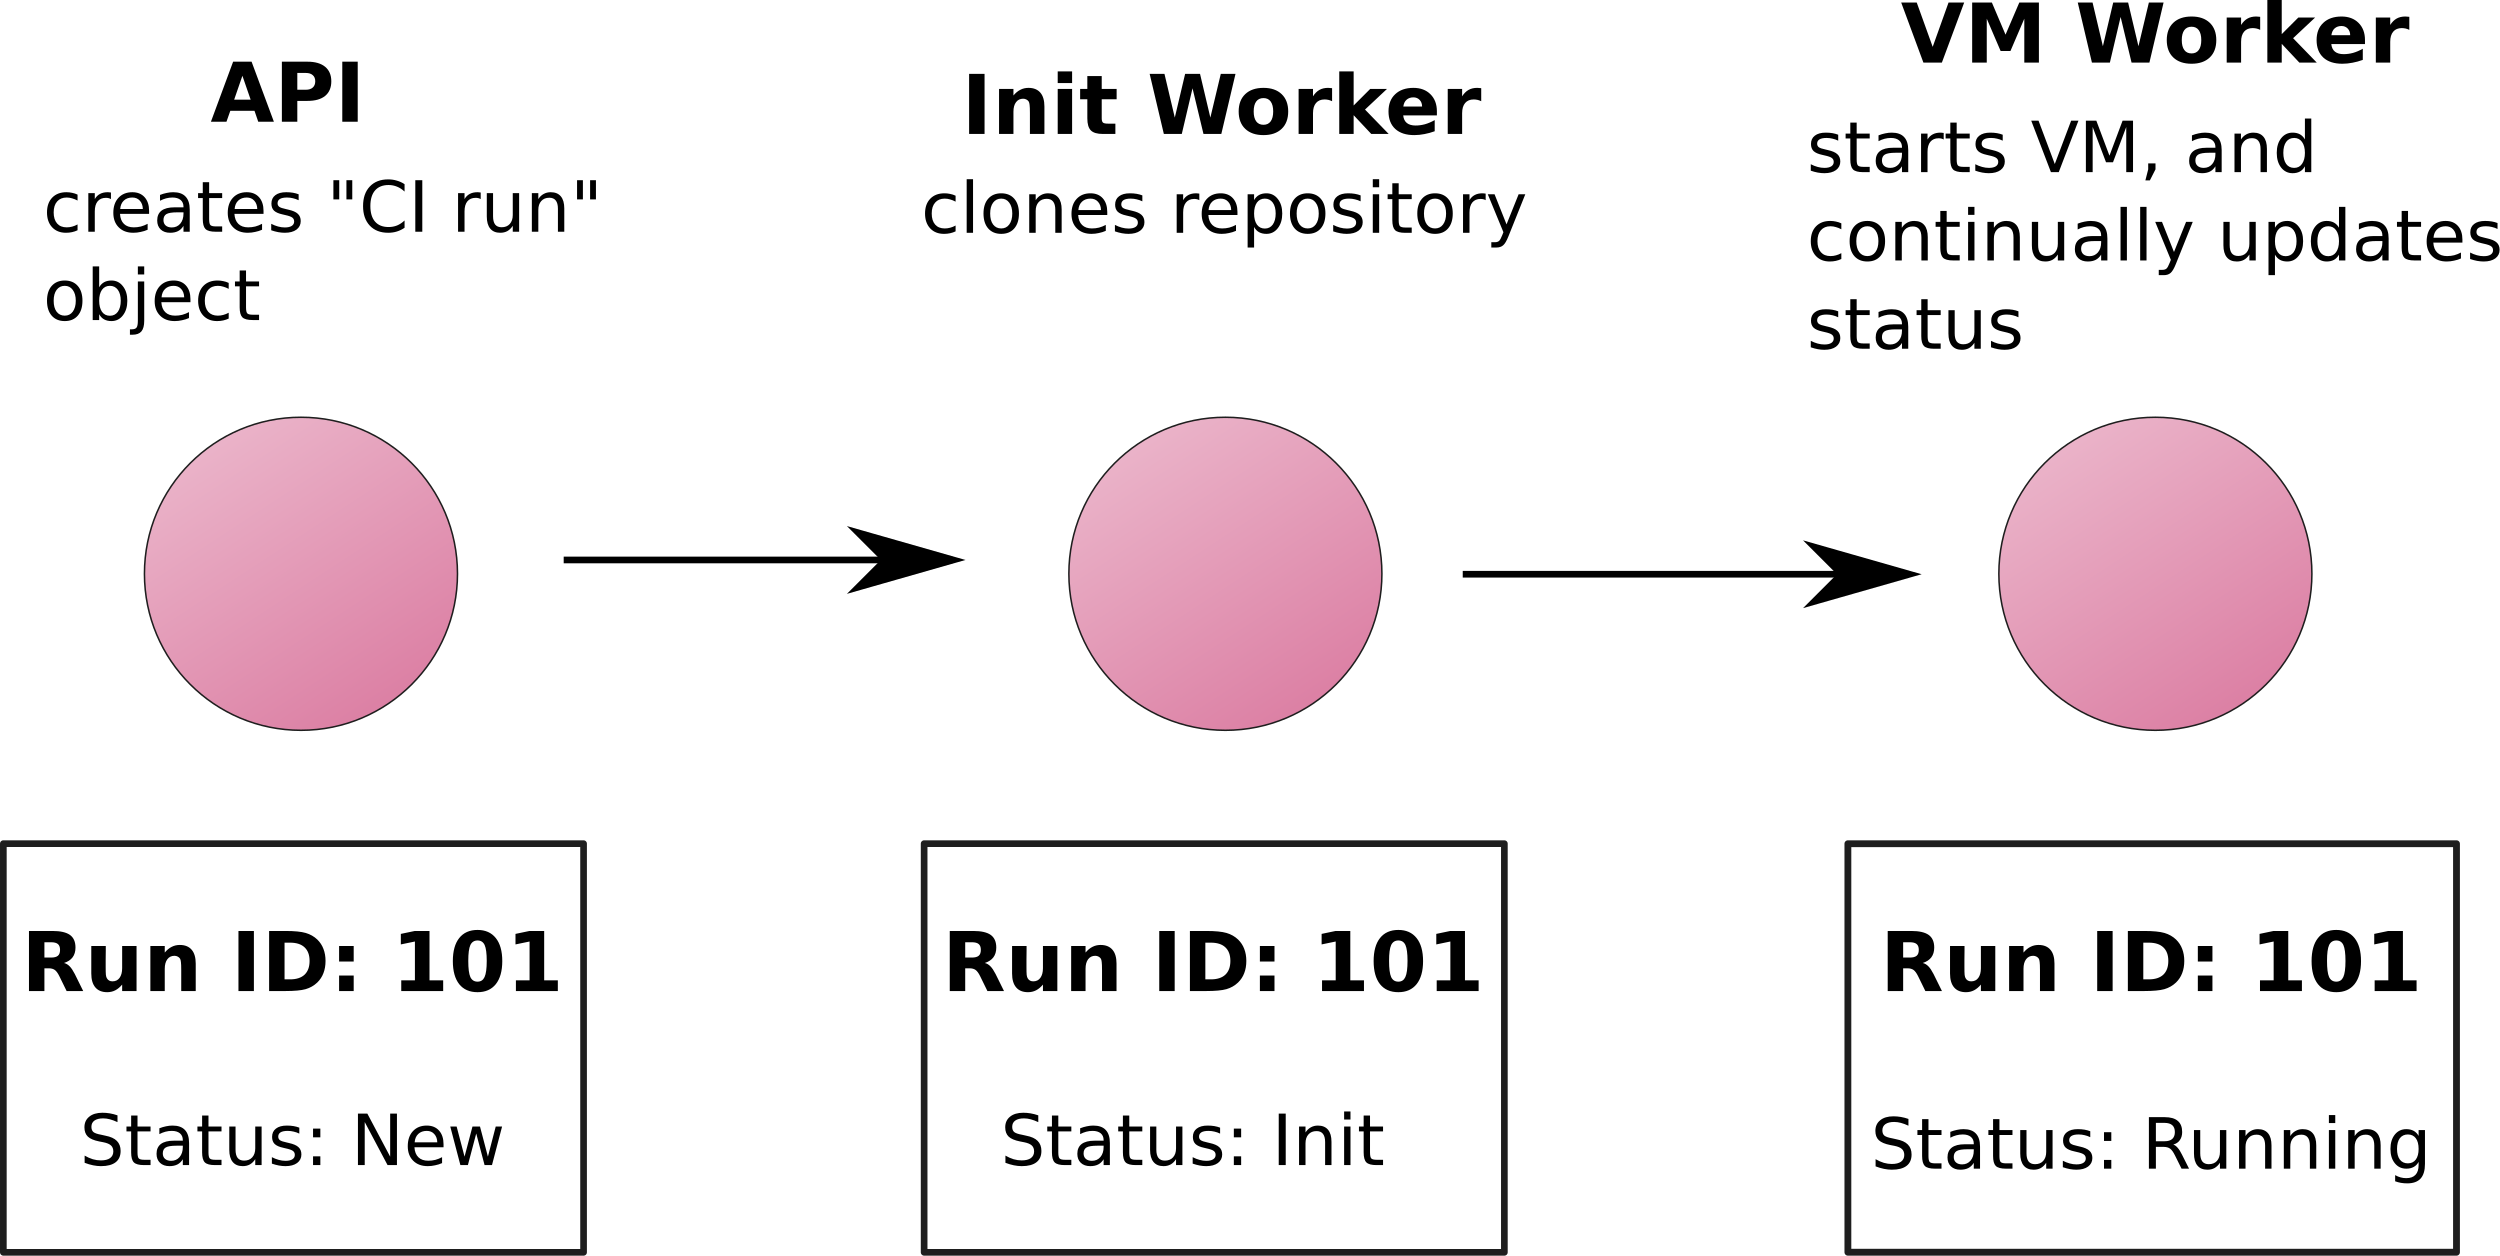
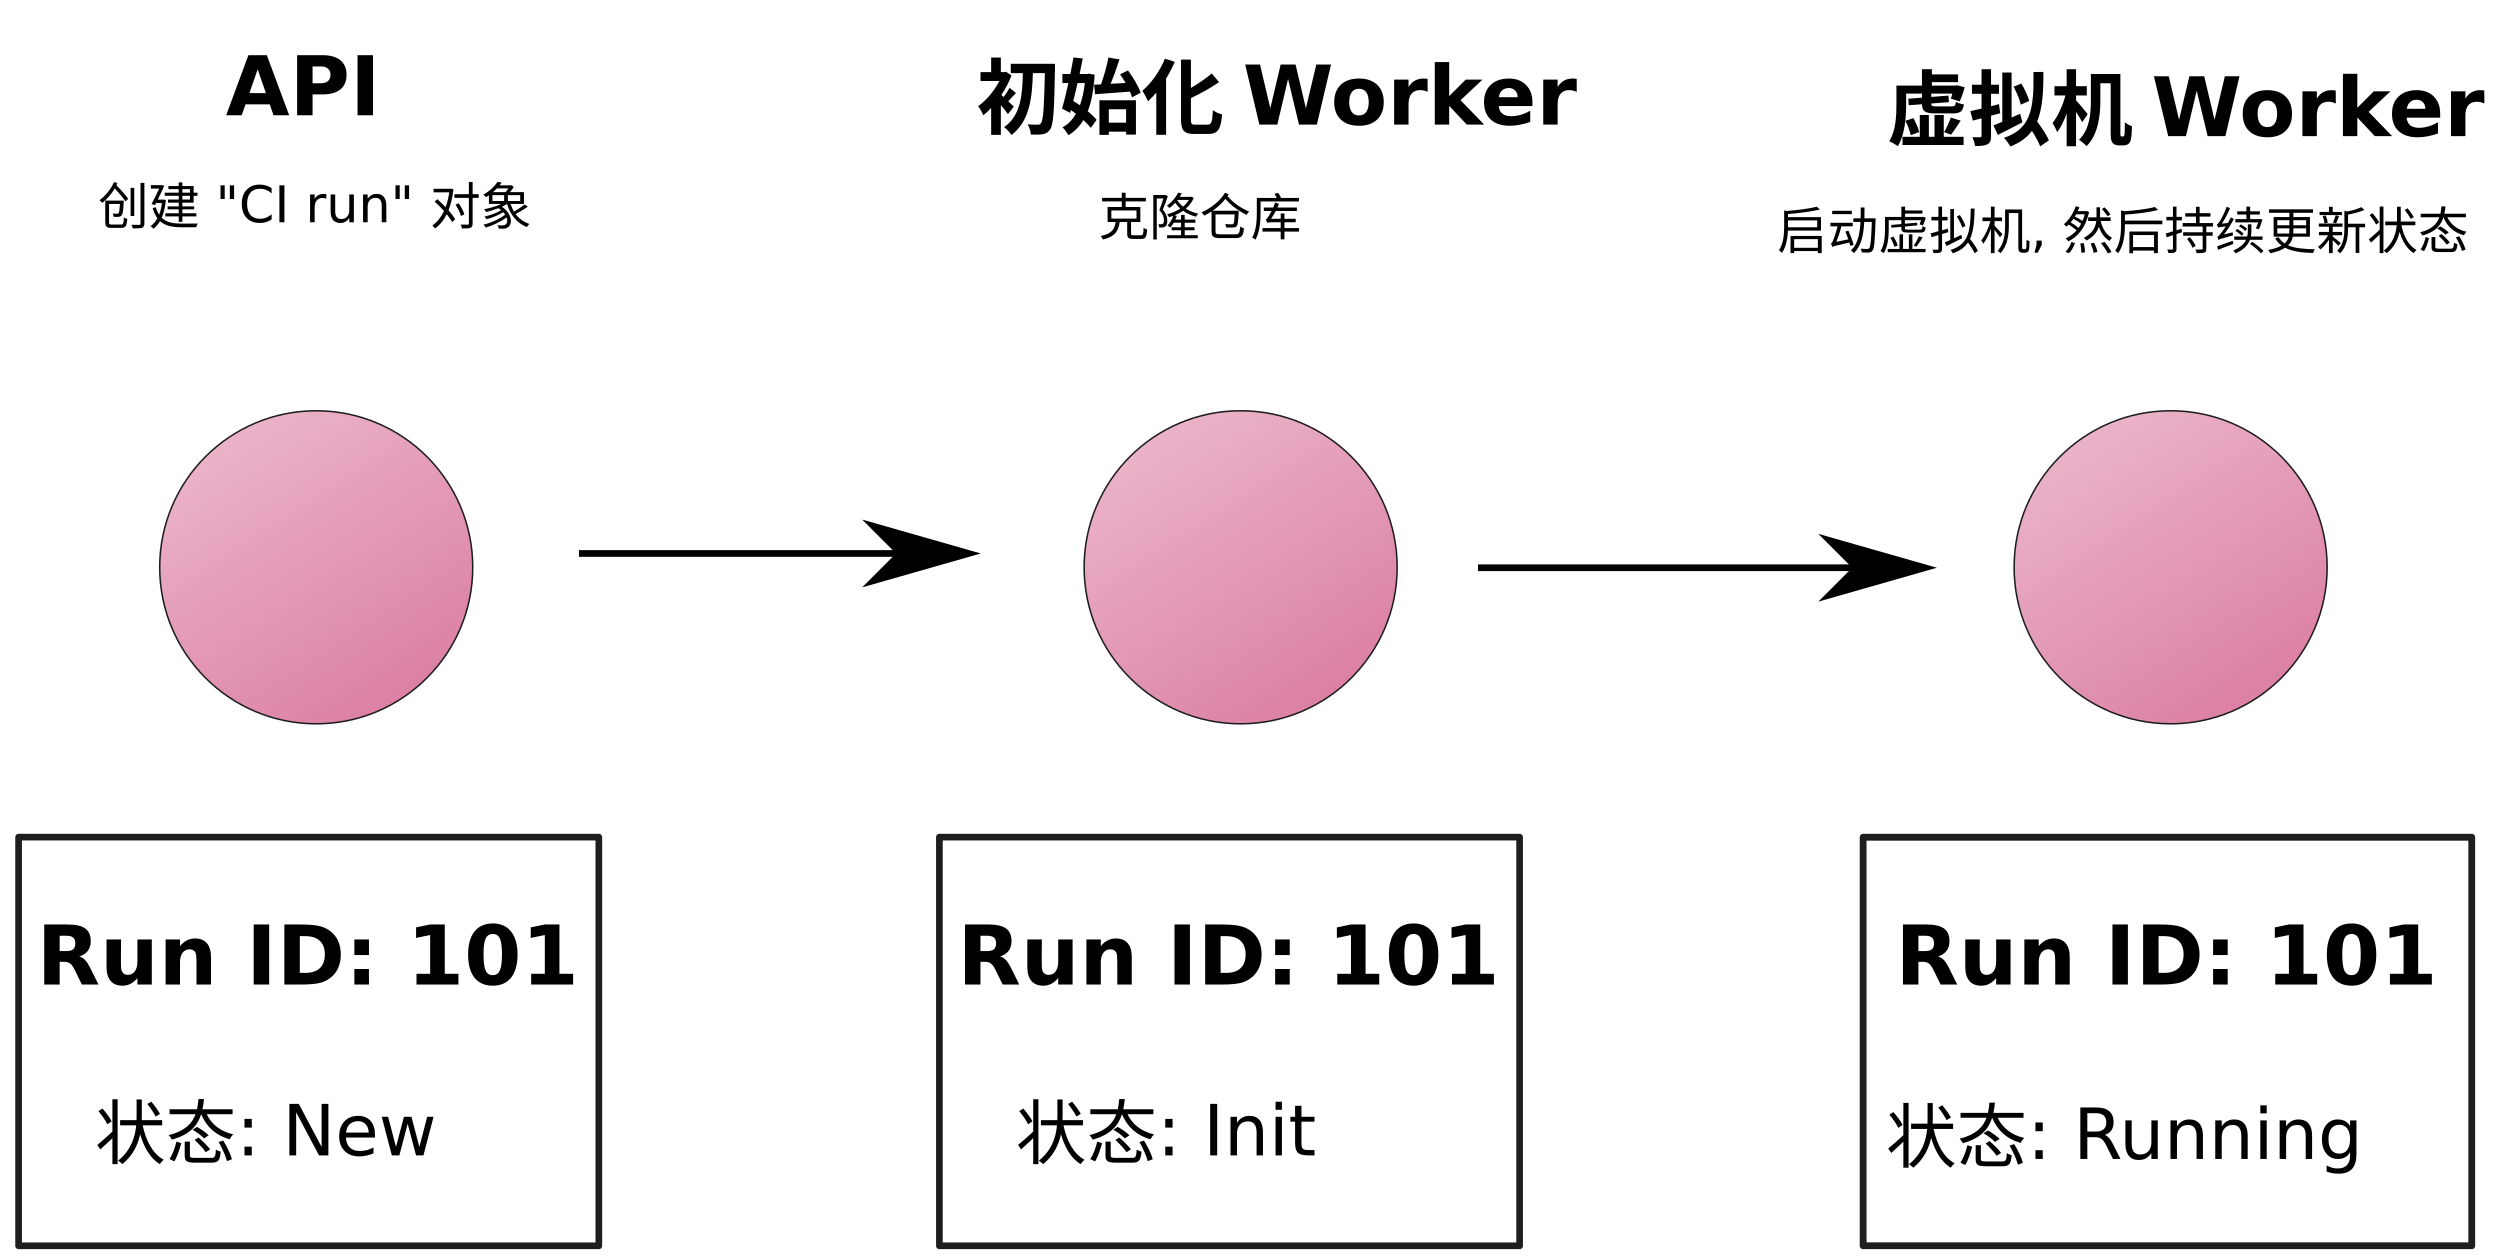
<svg xmlns="http://www.w3.org/2000/svg" xmlns:xlink="http://www.w3.org/1999/xlink" id="svg8" version="1.1" viewBox="0 0 374.572 188.134" height="188.134mm" width="374.572mm">
  <defs id="defs2">
    <marker orient="auto" refY="0.0" refX="0.0" id="marker1627" style="overflow:visible;">
      <path id="path1625" d="M 0.0,0.0 L 5.0,-5.0 L -12.5,0.0 L 5.0,5.0 L 0.0,0.0 z " style="fill-rule:evenodd;stroke:#000000;stroke-width:1pt;stroke-opacity:1;fill:#000000;fill-opacity:1" transform="scale(0.8) rotate(180) translate(12.5,0)" />
    </marker>
    <marker style="overflow:visible;" id="Arrow1Lend" refX="0.0" refY="0.0" orient="auto">
      <path transform="scale(0.8) rotate(180) translate(12.5,0)" style="fill-rule:evenodd;stroke:#000000;stroke-width:1pt;stroke-opacity:1;fill:#000000;fill-opacity:1" d="M 0.0,0.0 L 5.0,-5.0 L -12.5,0.0 L 5.0,5.0 L 0.0,0.0 z " id="path1338" />
    </marker>
    <linearGradient id="linearGradient829">
      <stop id="stop825" offset="0" style="stop-color:#d9769d;stop-opacity:1" />
      <stop id="stop827" offset="1" style="stop-color:#eec0d2;stop-opacity:1" />
    </linearGradient>
    <linearGradient gradientTransform="matrix(0.8738622,0,0,0.8738622,5.931955,11.19476)" gradientUnits="userSpaceOnUse" y2="82.31" x2="27.214" y1="148.077" x1="70.304" id="linearGradient831" xlink:href="#linearGradient829" />
    <linearGradient gradientTransform="matrix(0.8738622,0,0,0.8738622,137.8501,11.19477)" gradientUnits="userSpaceOnUse" y2="82.31" x2="27.214" y1="148.077" x1="70.304" id="linearGradient831-4" xlink:href="#linearGradient829" />
    <linearGradient gradientTransform="matrix(0.8738622,0,0,0.8738622,276.8266,11.19477)" gradientUnits="userSpaceOnUse" y2="82.31" x2="27.214" y1="148.077" x1="70.304" id="linearGradient831-4-9" xlink:href="#linearGradient829" />
  </defs>
-   <g transform="translate(3.819104,-32.49505)" id="layer1">
+   <g transform="matrix(1, 0, 0, 1, 6.105043, -33.46814)" id="layer1">
    <g id="g973">
      <circle style="opacity:1;fill:url(#linearGradient831);fill-opacity:1;fill-rule:nonzero;stroke:#1e1e1e;stroke-width:0.232;stroke-linecap:round;stroke-linejoin:round;stroke-miterlimit:4;stroke-dasharray:none;stroke-dashoffset:0;stroke-opacity:1" id="path815" cx="41.274" cy="118.464" r="23.451" />
-       <text xml:space="preserve" style="font-style:normal;font-variant:normal;font-weight:normal;font-stretch:normal;font-size:10.583px;line-height:1.25;font-family:'DejaVu Sans';-inkscape-font-specification:'DejaVu Sans, Normal';font-variant-ligatures:normal;font-variant-caps:normal;font-variant-numeric:normal;font-feature-settings:normal;text-align:start;letter-spacing:0px;word-spacing:0px;writing-mode:lr-tb;text-anchor:start;fill:#000000;fill-opacity:1;stroke:none;stroke-width:0.265" x="2.646" y="67.214" id="text835">
-         <tspan x="2.646" y="67.214" style="font-style:normal;font-variant:normal;font-weight:normal;font-stretch:normal;font-size:10.583px;font-family:'DejaVu Sans';-inkscape-font-specification:'DejaVu Sans, Normal';font-variant-ligatures:normal;font-variant-caps:normal;font-variant-numeric:normal;font-feature-settings:normal;text-align:start;writing-mode:lr-tb;text-anchor:start;stroke-width:0.265" id="tspan837">creates "CI run" </tspan>
-         <tspan id="tspan1226" x="2.646" y="80.443" style="font-style:normal;font-variant:normal;font-weight:normal;font-stretch:normal;font-size:10.583px;font-family:'DejaVu Sans';-inkscape-font-specification:'DejaVu Sans, Normal';font-variant-ligatures:normal;font-variant-caps:normal;font-variant-numeric:normal;font-feature-settings:normal;text-align:start;writing-mode:lr-tb;text-anchor:start;stroke-width:0.265">object</tspan>
-       </text>
+       <text style="font-family: &quot;DejaVu Sans&quot;; font-size: 7.6px; line-height: 13.229px; stroke-width: 0.265px; white-space: pre;" id="text835" x="8.591" y="67.114">创建 "CI run" 对象</text>
    </g>
    <g transform="translate(-5.291667,3.570031)" id="g1138">
      <rect style="opacity:1;fill:none;fill-opacity:1;fill-rule:nonzero;stroke:#1e1e1e;stroke-width:1;stroke-linecap:round;stroke-linejoin:round;stroke-miterlimit:4;stroke-dasharray:none;stroke-dashoffset:0;stroke-opacity:1" id="rect1057" width="86.935" height="61.232" x="1.973" y="155.327" />
      <g id="g1089" transform="translate(0.8098403,4.318057)">
-         <text id="text1061" y="173.092" x="3.862" style="font-style:normal;font-variant:normal;font-weight:bold;font-stretch:normal;font-size:12.347px;line-height:1.25;font-family:'DejaVu Sans';-inkscape-font-specification:'DejaVu Sans, Bold';font-variant-ligatures:normal;font-variant-caps:normal;font-variant-numeric:normal;font-feature-settings:normal;text-align:start;letter-spacing:0px;word-spacing:0px;writing-mode:lr-tb;text-anchor:start;fill:#000000;fill-opacity:1;stroke:none;stroke-width:0.265" xml:space="preserve">
+         <text id="text1061" y="173.092" x="3.862" style="font: bold 12.347px / 1.25 &quot;DejaVu Sans&quot;; font-feature-settings: normal; text-align: start; letter-spacing: 0px; word-spacing: 0px; writing-mode: lr-tb; text-anchor: start; fill: rgb(0, 0, 0); fill-opacity: 1; stroke: none; stroke-width: 0.265; white-space: pre;">
          <tspan style="font-style:normal;font-variant:normal;font-weight:bold;font-stretch:normal;font-size:12.347px;font-family:'DejaVu Sans';-inkscape-font-specification:'DejaVu Sans, Bold';font-variant-ligatures:normal;font-variant-caps:normal;font-variant-numeric:normal;font-feature-settings:normal;text-align:start;writing-mode:lr-tb;text-anchor:start;stroke-width:0.265" y="173.092" x="3.862" id="tspan1059">Run ID: 101</tspan>
        </text>
-         <text id="text1065" y="199.172" x="12.611" style="font-style:normal;font-variant:normal;font-weight:normal;font-stretch:normal;font-size:10.583px;line-height:1.25;font-family:'DejaVu Sans';-inkscape-font-specification:'DejaVu Sans, Normal';font-variant-ligatures:normal;font-variant-caps:normal;font-variant-numeric:normal;font-feature-settings:normal;text-align:start;letter-spacing:0px;word-spacing:0px;writing-mode:lr-tb;text-anchor:start;fill:#000000;fill-opacity:1;stroke:none;stroke-width:0.265" xml:space="preserve">
-           <tspan style="stroke-width:0.265" y="199.172" x="12.611" id="tspan1063">Status: New</tspan>
+         <text id="text1065" y="199.172" x="12.611" style="font: 10.583px / 1.25 &quot;DejaVu Sans&quot;; font-feature-settings: normal; text-align: start; letter-spacing: 0px; word-spacing: 0px; writing-mode: lr-tb; text-anchor: start; fill: rgb(0, 0, 0); fill-opacity: 1; stroke: none; stroke-width: 0.265; white-space: pre;">
+           <tspan style="stroke-width:0.265" y="199.172" x="12.611" id="tspan1063">状态: New</tspan>
        </text>
      </g>
    </g>
    <g transform="translate(132.6696,3.570031)" id="g1138-3">
      <rect style="opacity:1;fill:none;fill-opacity:1;fill-rule:nonzero;stroke:#1e1e1e;stroke-width:1;stroke-linecap:round;stroke-linejoin:round;stroke-miterlimit:4;stroke-dasharray:none;stroke-dashoffset:0;stroke-opacity:1" id="rect1057-0" width="86.935" height="61.232" x="1.973" y="155.327" />
      <g id="g1089-7" transform="translate(0.8098403,4.318057)">
-         <text id="text1061-7" y="173.092" x="3.862" style="font-style:normal;font-variant:normal;font-weight:bold;font-stretch:normal;font-size:12.347px;line-height:1.25;font-family:'DejaVu Sans';-inkscape-font-specification:'DejaVu Sans, Bold';font-variant-ligatures:normal;font-variant-caps:normal;font-variant-numeric:normal;font-feature-settings:normal;text-align:start;letter-spacing:0px;word-spacing:0px;writing-mode:lr-tb;text-anchor:start;fill:#000000;fill-opacity:1;stroke:none;stroke-width:0.265" xml:space="preserve">
+         <text id="text1061-7" y="173.092" x="3.862" style="font: bold 12.347px / 1.25 &quot;DejaVu Sans&quot;; font-feature-settings: normal; text-align: start; letter-spacing: 0px; word-spacing: 0px; writing-mode: lr-tb; text-anchor: start; fill: rgb(0, 0, 0); fill-opacity: 1; stroke: none; stroke-width: 0.265; white-space: pre;">
          <tspan style="font-style:normal;font-variant:normal;font-weight:bold;font-stretch:normal;font-size:12.347px;font-family:'DejaVu Sans';-inkscape-font-specification:'DejaVu Sans, Bold';font-variant-ligatures:normal;font-variant-caps:normal;font-variant-numeric:normal;font-feature-settings:normal;text-align:start;writing-mode:lr-tb;text-anchor:start;stroke-width:0.265" y="173.092" x="3.862" id="tspan1059-7">Run ID: 101</tspan>
        </text>
-         <text id="text1065-6" y="199.172" x="12.611" style="font-style:normal;font-variant:normal;font-weight:normal;font-stretch:normal;font-size:10.583px;line-height:1.25;font-family:'DejaVu Sans';-inkscape-font-specification:'DejaVu Sans, Normal';font-variant-ligatures:normal;font-variant-caps:normal;font-variant-numeric:normal;font-feature-settings:normal;text-align:start;letter-spacing:0px;word-spacing:0px;writing-mode:lr-tb;text-anchor:start;fill:#000000;fill-opacity:1;stroke:none;stroke-width:0.265" xml:space="preserve">
-           <tspan style="stroke-width:0.265" y="199.172" x="12.611" id="tspan1063-9">Status: Init</tspan>
+         <text id="text1065-6" y="199.172" x="12.611" style="font: 10.583px / 1.25 &quot;DejaVu Sans&quot;; font-feature-settings: normal; text-align: start; letter-spacing: 0px; word-spacing: 0px; writing-mode: lr-tb; text-anchor: start; fill: rgb(0, 0, 0); fill-opacity: 1; stroke: none; stroke-width: 0.265; white-space: pre;">
+           <tspan style="stroke-width:0.265" y="199.172" x="12.611" id="tspan1063-9">状态: Init</tspan>
        </text>
      </g>
    </g>
    <g transform="translate(273.2013,3.570031)" id="g1138-3-1">
      <rect style="opacity:1;fill:none;fill-opacity:1;fill-rule:nonzero;stroke:#1e1e1e;stroke-width:1.024;stroke-linecap:round;stroke-linejoin:round;stroke-miterlimit:4;stroke-dasharray:none;stroke-dashoffset:0;stroke-opacity:1" id="rect1057-0-1" width="91.187" height="61.208" x="-0.154" y="155.339" />
      <g id="g1089-7-9" transform="translate(0.8098403,4.318057)">
-         <text id="text1061-7-0" y="173.092" x="3.862" style="font-style:normal;font-variant:normal;font-weight:bold;font-stretch:normal;font-size:12.347px;line-height:1.25;font-family:'DejaVu Sans';-inkscape-font-specification:'DejaVu Sans, Bold';font-variant-ligatures:normal;font-variant-caps:normal;font-variant-numeric:normal;font-feature-settings:normal;text-align:start;letter-spacing:0px;word-spacing:0px;writing-mode:lr-tb;text-anchor:start;fill:#000000;fill-opacity:1;stroke:none;stroke-width:0.265" xml:space="preserve">
+         <text id="text1061-7-0" y="173.092" x="3.862" style="font: bold 12.347px / 1.25 &quot;DejaVu Sans&quot;; font-feature-settings: normal; text-align: start; letter-spacing: 0px; word-spacing: 0px; writing-mode: lr-tb; text-anchor: start; fill: rgb(0, 0, 0); fill-opacity: 1; stroke: none; stroke-width: 0.265; white-space: pre;">
          <tspan style="font-style:normal;font-variant:normal;font-weight:bold;font-stretch:normal;font-size:12.347px;font-family:'DejaVu Sans';-inkscape-font-specification:'DejaVu Sans, Bold';font-variant-ligatures:normal;font-variant-caps:normal;font-variant-numeric:normal;font-feature-settings:normal;text-align:start;writing-mode:lr-tb;text-anchor:start;stroke-width:0.265" y="173.092" x="3.862" id="tspan1059-7-8">Run ID: 101</tspan>
        </text>
-         <text id="text1065-6-9" y="199.707" x="2.455" style="font-style:normal;font-variant:normal;font-weight:normal;font-stretch:normal;font-size:10.583px;line-height:1.25;font-family:'DejaVu Sans';-inkscape-font-specification:'DejaVu Sans, Normal';font-variant-ligatures:normal;font-variant-caps:normal;font-variant-numeric:normal;font-feature-settings:normal;text-align:start;letter-spacing:0px;word-spacing:0px;writing-mode:lr-tb;text-anchor:start;fill:#000000;fill-opacity:1;stroke:none;stroke-width:0.265" xml:space="preserve">
-           <tspan style="stroke-width:0.265" y="199.707" x="2.455" id="tspan1063-9-8">Status: Running</tspan>
+         <text id="text1065-6-9" y="199.707" x="2.455" style="font: 10.583px / 1.25 &quot;DejaVu Sans&quot;; font-feature-settings: normal; text-align: start; letter-spacing: 0px; word-spacing: 0px; writing-mode: lr-tb; text-anchor: start; fill: rgb(0, 0, 0); fill-opacity: 1; stroke: none; stroke-width: 0.265; white-space: pre;">
+           <tspan style="stroke-width:0.265" y="199.707" x="2.455" id="tspan1063-9-8">状态: Running</tspan>
        </text>
      </g>
    </g>
-     <text id="text1234" y="50.739" x="27.719" style="font-style:normal;font-variant:normal;font-weight:normal;font-stretch:normal;font-size:10.583px;line-height:1.25;font-family:'DejaVu Sans';-inkscape-font-specification:'DejaVu Sans, Normal';font-variant-ligatures:normal;font-variant-caps:normal;font-variant-numeric:normal;font-feature-settings:normal;text-align:start;letter-spacing:0px;word-spacing:0px;writing-mode:lr-tb;text-anchor:start;fill:#000000;fill-opacity:1;stroke:none;stroke-width:0.265" xml:space="preserve">
+     <text id="text1234" y="50.739" x="27.719" style="font: 10.583px / 1.25 &quot;DejaVu Sans&quot;; font-feature-settings: normal; text-align: start; letter-spacing: 0px; word-spacing: 0px; writing-mode: lr-tb; text-anchor: start; fill: rgb(0, 0, 0); fill-opacity: 1; stroke: none; stroke-width: 0.265; white-space: pre;">
      <tspan style="font-style:normal;font-variant:normal;font-weight:bold;font-stretch:normal;font-size:12.347px;font-family:'DejaVu Sans';-inkscape-font-specification:'DejaVu Sans, Bold';font-variant-ligatures:normal;font-variant-caps:normal;font-variant-numeric:normal;font-feature-settings:normal;text-align:start;writing-mode:lr-tb;text-anchor:start;stroke-width:0.265" y="50.739" x="27.719" id="tspan1232">API</tspan>
    </text>
    <g id="g1287">
      <g id="g979" transform="translate(6.587531)">
        <circle r="23.451" cy="118.464" cx="173.192" id="path815-7" style="opacity:1;fill:url(#linearGradient831-4);fill-opacity:1;fill-rule:nonzero;stroke:#1e1e1e;stroke-width:0.232;stroke-linecap:round;stroke-linejoin:round;stroke-miterlimit:4;stroke-dasharray:none;stroke-dashoffset:0;stroke-opacity:1" />
      </g>
      <g id="g1278">
-         <text xml:space="preserve" style="font-style:normal;font-variant:normal;font-weight:normal;font-stretch:normal;font-size:10.583px;line-height:1.25;font-family:'DejaVu Sans';-inkscape-font-specification:'DejaVu Sans, Normal';font-variant-ligatures:normal;font-variant-caps:normal;font-variant-numeric:normal;font-feature-settings:normal;text-align:start;letter-spacing:0px;word-spacing:0px;writing-mode:lr-tb;text-anchor:start;fill:#000000;fill-opacity:1;stroke:none;stroke-width:0.265" x="127.614" y="67.377" id="text835-8" transform="translate(6.587534,-1.0625e-6)">
-           <tspan x="127.614" y="67.377" style="font-style:normal;font-variant:normal;font-weight:normal;font-stretch:normal;font-size:10.583px;font-family:'DejaVu Sans';-inkscape-font-specification:'DejaVu Sans, Normal';font-variant-ligatures:normal;font-variant-caps:normal;font-variant-numeric:normal;font-feature-settings:normal;text-align:start;writing-mode:lr-tb;text-anchor:start;stroke-width:0.265" id="tspan910">clones repository</tspan>
-         </text>
-         <text id="text1234-6" y="52.567" x="140.242" style="font-style:normal;font-variant:normal;font-weight:normal;font-stretch:normal;font-size:10.583px;line-height:1.25;font-family:'DejaVu Sans';-inkscape-font-specification:'DejaVu Sans, Normal';font-variant-ligatures:normal;font-variant-caps:normal;font-variant-numeric:normal;font-feature-settings:normal;text-align:start;letter-spacing:0px;word-spacing:0px;writing-mode:lr-tb;text-anchor:start;fill:#000000;fill-opacity:1;stroke:none;stroke-width:0.265" xml:space="preserve">
-           <tspan style="font-style:normal;font-variant:normal;font-weight:bold;font-stretch:normal;font-size:12.347px;font-family:'DejaVu Sans';-inkscape-font-specification:'DejaVu Sans, Bold';font-variant-ligatures:normal;font-variant-caps:normal;font-variant-numeric:normal;font-feature-settings:normal;text-align:start;writing-mode:lr-tb;text-anchor:start;stroke-width:0.265" y="52.567" x="140.242" id="tspan1232-2">Init Worker</tspan>
+         <text style="font-family: &quot;DejaVu Sans&quot;; font-size: 7.6px; line-height: 13.229px; stroke-width: 0.265px; white-space: pre;" id="text835-8" x="158.484" y="68.733">克隆仓库</text>
+         <text id="text1234-6" y="52.567" x="140.242" style="font: 10.583px / 1.25 &quot;DejaVu Sans&quot;; font-feature-settings: normal; text-align: start; letter-spacing: 0px; word-spacing: 0px; writing-mode: lr-tb; text-anchor: start; fill: rgb(0, 0, 0); fill-opacity: 1; stroke: none; stroke-width: 0.265; white-space: pre;">
+           <tspan style="font-style:normal;font-variant:normal;font-weight:bold;font-stretch:normal;font-size:12.347px;font-family:'DejaVu Sans';-inkscape-font-specification:'DejaVu Sans, Bold';font-variant-ligatures:normal;font-variant-caps:normal;font-variant-numeric:normal;font-feature-settings:normal;text-align:start;writing-mode:lr-tb;text-anchor:start;stroke-width:0.265" y="52.567" x="140.242" id="tspan1232-2">初始化 Worker</tspan>
        </text>
      </g>
    </g>
    <g transform="translate(6.949008)" id="g1327">
      <g id="g1317">
-         <text id="text835-8-8" y="58.29" x="259.96" style="font-style:normal;font-variant:normal;font-weight:normal;font-stretch:normal;font-size:10.583px;line-height:1.25;font-family:'DejaVu Sans';-inkscape-font-specification:'DejaVu Sans, Normal';font-variant-ligatures:normal;font-variant-caps:normal;font-variant-numeric:normal;font-feature-settings:normal;text-align:start;letter-spacing:0px;word-spacing:0px;writing-mode:lr-tb;text-anchor:start;fill:#000000;fill-opacity:1;stroke:none;stroke-width:0.265" xml:space="preserve">
-           <tspan id="tspan935" style="font-style:normal;font-variant:normal;font-weight:normal;font-stretch:normal;font-size:10.583px;font-family:'DejaVu Sans';-inkscape-font-specification:'DejaVu Sans, Normal';font-variant-ligatures:normal;font-variant-caps:normal;font-variant-numeric:normal;font-feature-settings:normal;text-align:start;writing-mode:lr-tb;text-anchor:start;stroke-width:0.265" y="58.29" x="259.96">starts VM, and</tspan>
-           <tspan id="tspan937" style="font-style:normal;font-variant:normal;font-weight:normal;font-stretch:normal;font-size:10.583px;font-family:'DejaVu Sans';-inkscape-font-specification:'DejaVu Sans, Normal';font-variant-ligatures:normal;font-variant-caps:normal;font-variant-numeric:normal;font-feature-settings:normal;text-align:start;writing-mode:lr-tb;text-anchor:start;stroke-width:0.265" y="71.519" x="259.96">continually updates</tspan>
-           <tspan style="font-style:normal;font-variant:normal;font-weight:normal;font-stretch:normal;font-size:10.583px;font-family:'DejaVu Sans';-inkscape-font-specification:'DejaVu Sans, Normal';font-variant-ligatures:normal;font-variant-caps:normal;font-variant-numeric:normal;font-feature-settings:normal;text-align:start;writing-mode:lr-tb;text-anchor:start;stroke-width:0.265" y="84.748" x="259.96" id="tspan1230">status</tspan>
-         </text>
+         <text id="text835-8-8" style="font-family: &quot;DejaVu Sans&quot;; font-size: 7.6px; line-height: 13.25px; stroke-width: 0.265px; white-space: pre;" x="253.186" y="70.798">启动虚拟机, 然后持续更新状态</text>
        <circle r="23.451" cy="118.464" cx="312.169" id="path815-7-6" style="opacity:1;fill:url(#linearGradient831-4-9);fill-opacity:1;fill-rule:nonzero;stroke:#1e1e1e;stroke-width:0.232;stroke-linecap:round;stroke-linejoin:round;stroke-miterlimit:4;stroke-dasharray:none;stroke-dashoffset:0;stroke-opacity:1" />
      </g>
-       <text xml:space="preserve" style="font-style:normal;font-variant:normal;font-weight:normal;font-stretch:normal;font-size:10.583px;line-height:1.25;font-family:'DejaVu Sans';-inkscape-font-specification:'DejaVu Sans, Normal';font-variant-ligatures:normal;font-variant-caps:normal;font-variant-numeric:normal;font-feature-settings:normal;text-align:start;letter-spacing:0px;word-spacing:0px;writing-mode:lr-tb;text-anchor:start;fill:#000000;fill-opacity:1;stroke:none;stroke-width:0.265" x="274.024" y="41.876" id="text1234-6-1">
-         <tspan id="tspan1232-2-5" x="274.024" y="41.876" style="font-style:normal;font-variant:normal;font-weight:bold;font-stretch:normal;font-size:12.347px;font-family:'DejaVu Sans';-inkscape-font-specification:'DejaVu Sans, Bold';font-variant-ligatures:normal;font-variant-caps:normal;font-variant-numeric:normal;font-feature-settings:normal;text-align:start;writing-mode:lr-tb;text-anchor:start;stroke-width:0.265">VM Worker</tspan>
+       <text style="font: 10.583px / 1.25 &quot;DejaVu Sans&quot;; font-feature-settings: normal; text-align: start; letter-spacing: 0px; word-spacing: 0px; writing-mode: lr-tb; text-anchor: start; fill: rgb(0, 0, 0); fill-opacity: 1; stroke: none; stroke-width: 0.265; white-space: pre;" x="269.617" y="54.29" id="text1234-6-1">
+         <tspan id="tspan1232-2-5" x="269.617" y="54.29" style="font-style: normal; font-variant: normal; font-weight: bold; font-stretch: normal; font-size: 12.3px; font-family: &quot;DejaVu Sans&quot;; font-feature-settings: normal; text-align: start; writing-mode: lr-tb; text-anchor: start; stroke-width: 0.265; word-spacing: 0px;">虚拟机 Worker</tspan>
      </text>
    </g>
    <path id="path1333" d="M 80.638,116.394 H 138.903" style="fill:none;stroke:#000000;stroke-width:1;stroke-linecap:butt;stroke-linejoin:miter;stroke-opacity:1;stroke-miterlimit:4;stroke-dasharray:none;marker-end:url(#Arrow1Lend)" />
    <path id="path1617" d="m 215.342,118.532 h 66.817" style="fill:none;stroke:#000000;stroke-width:1;stroke-linecap:butt;stroke-linejoin:miter;stroke-opacity:1;stroke-miterlimit:4;stroke-dasharray:none;marker-end:url(#marker1627)" />
  </g>
</svg>
